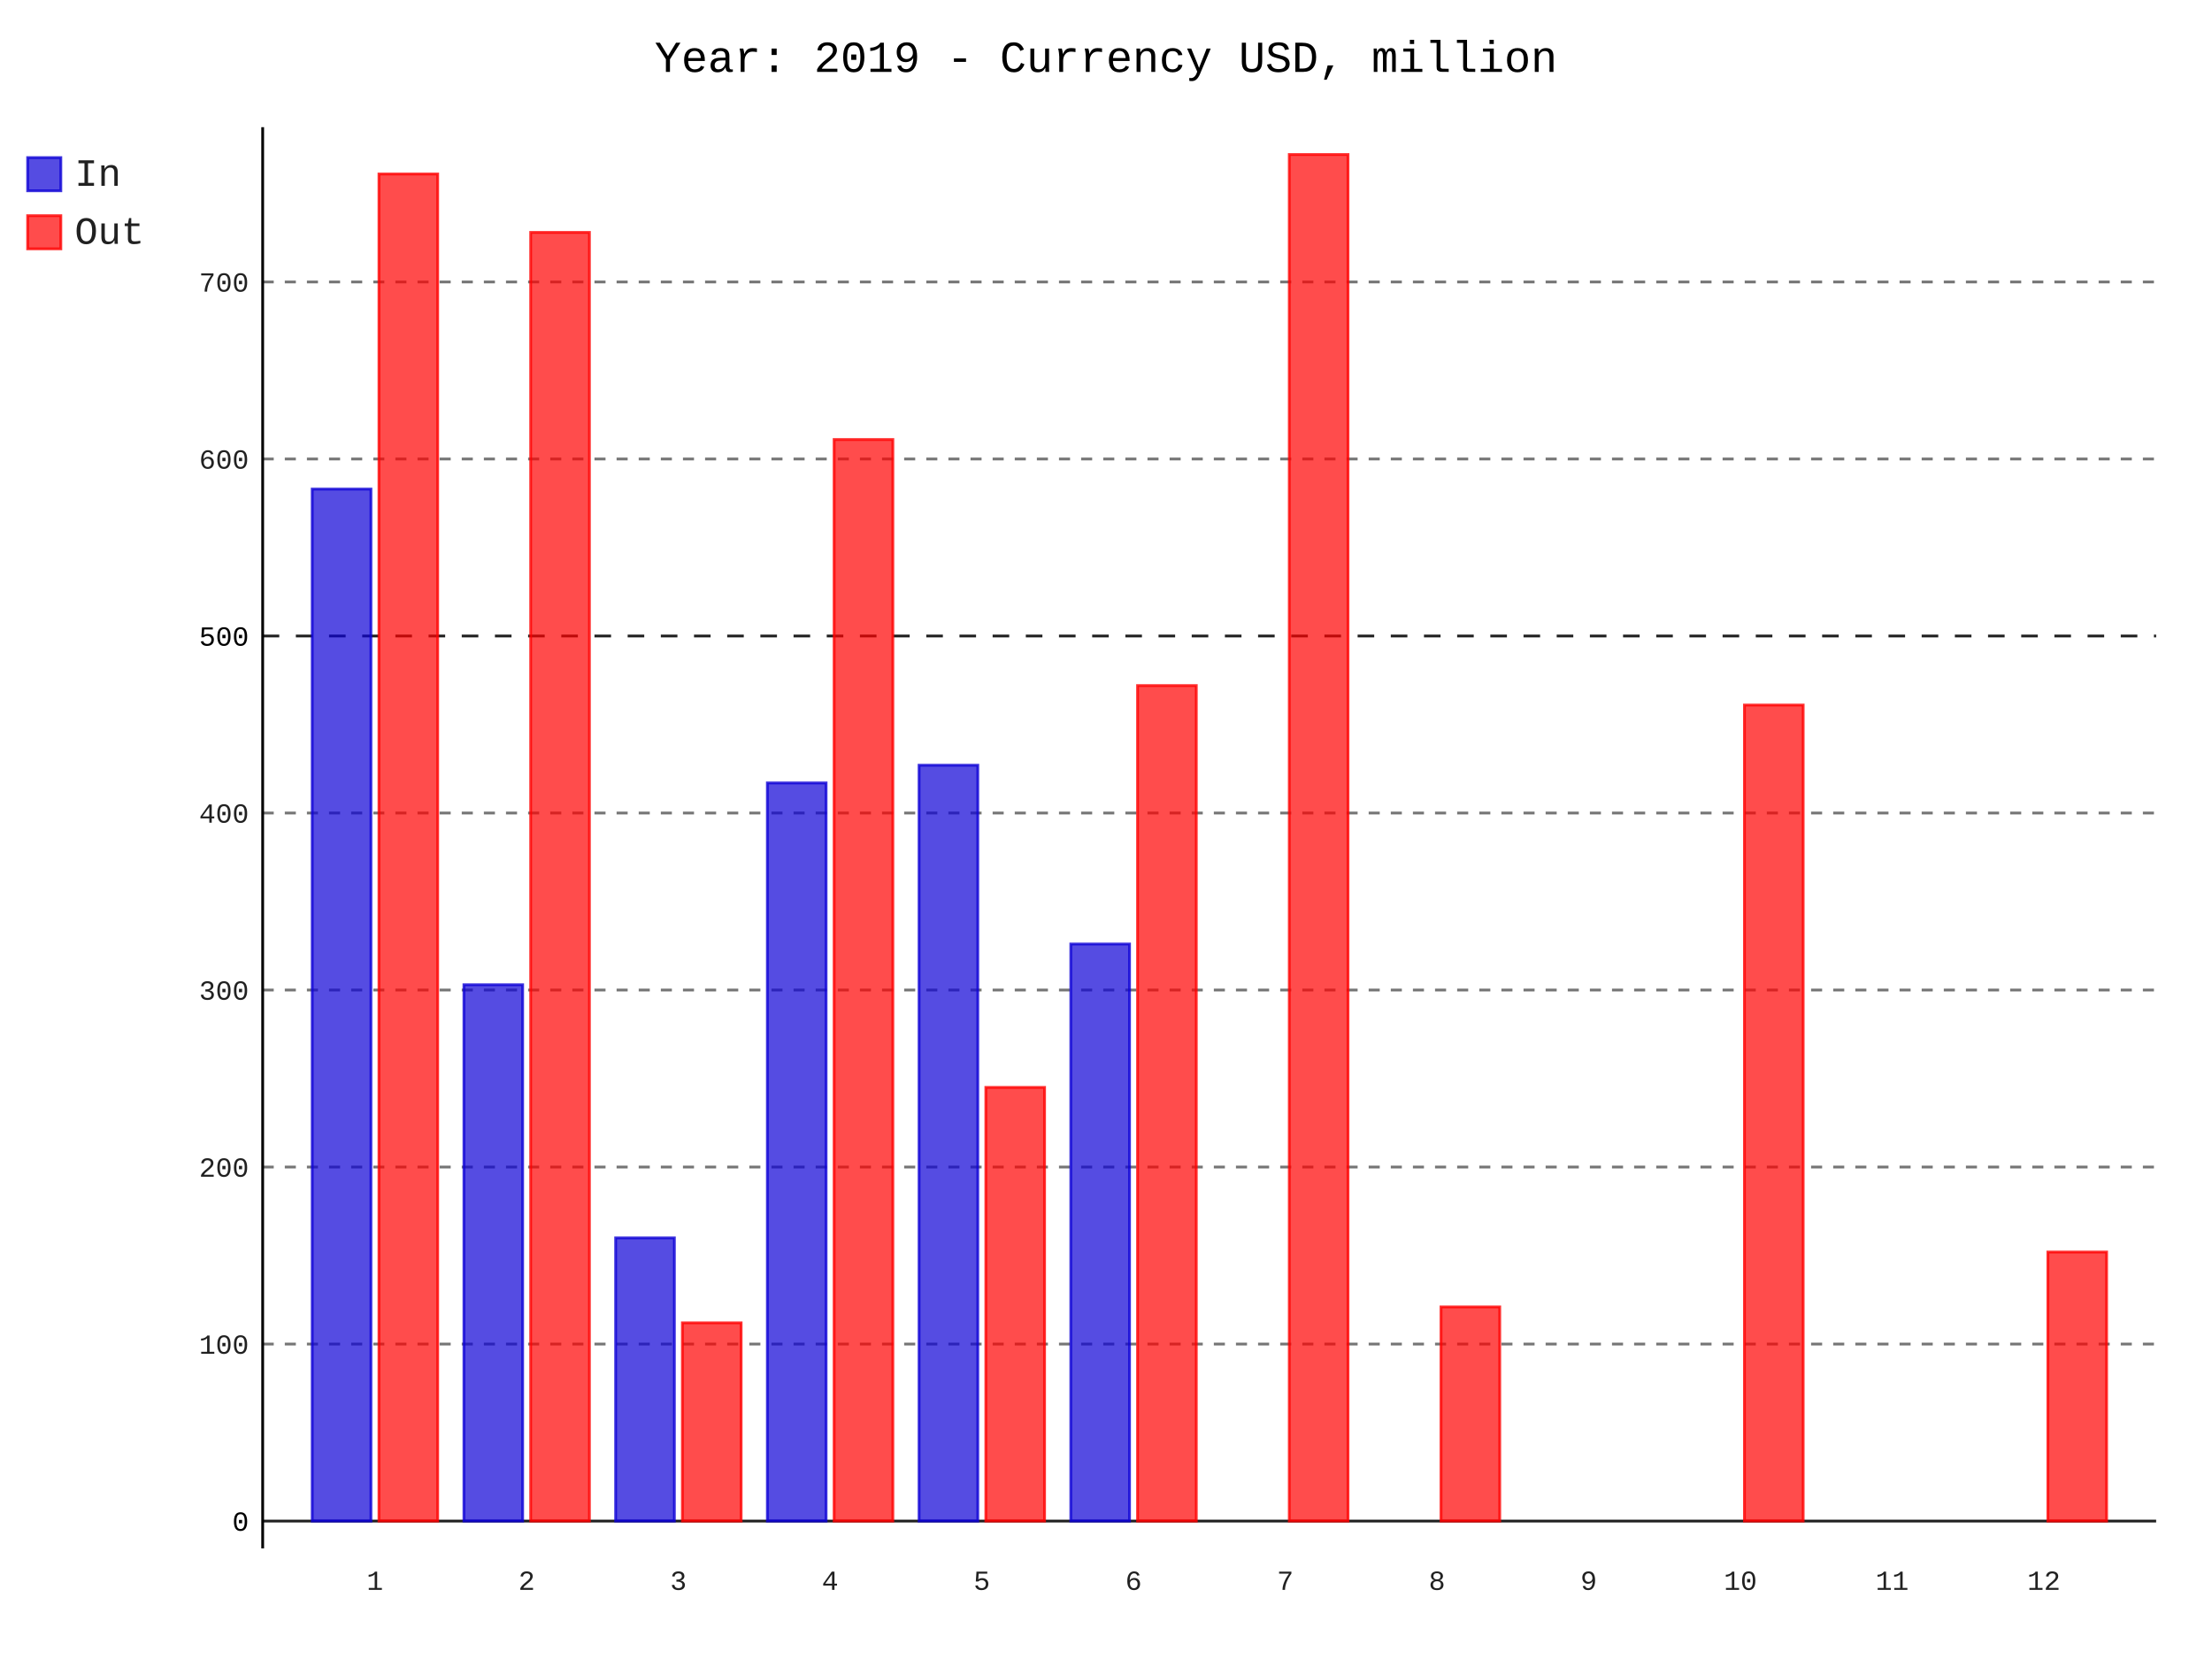
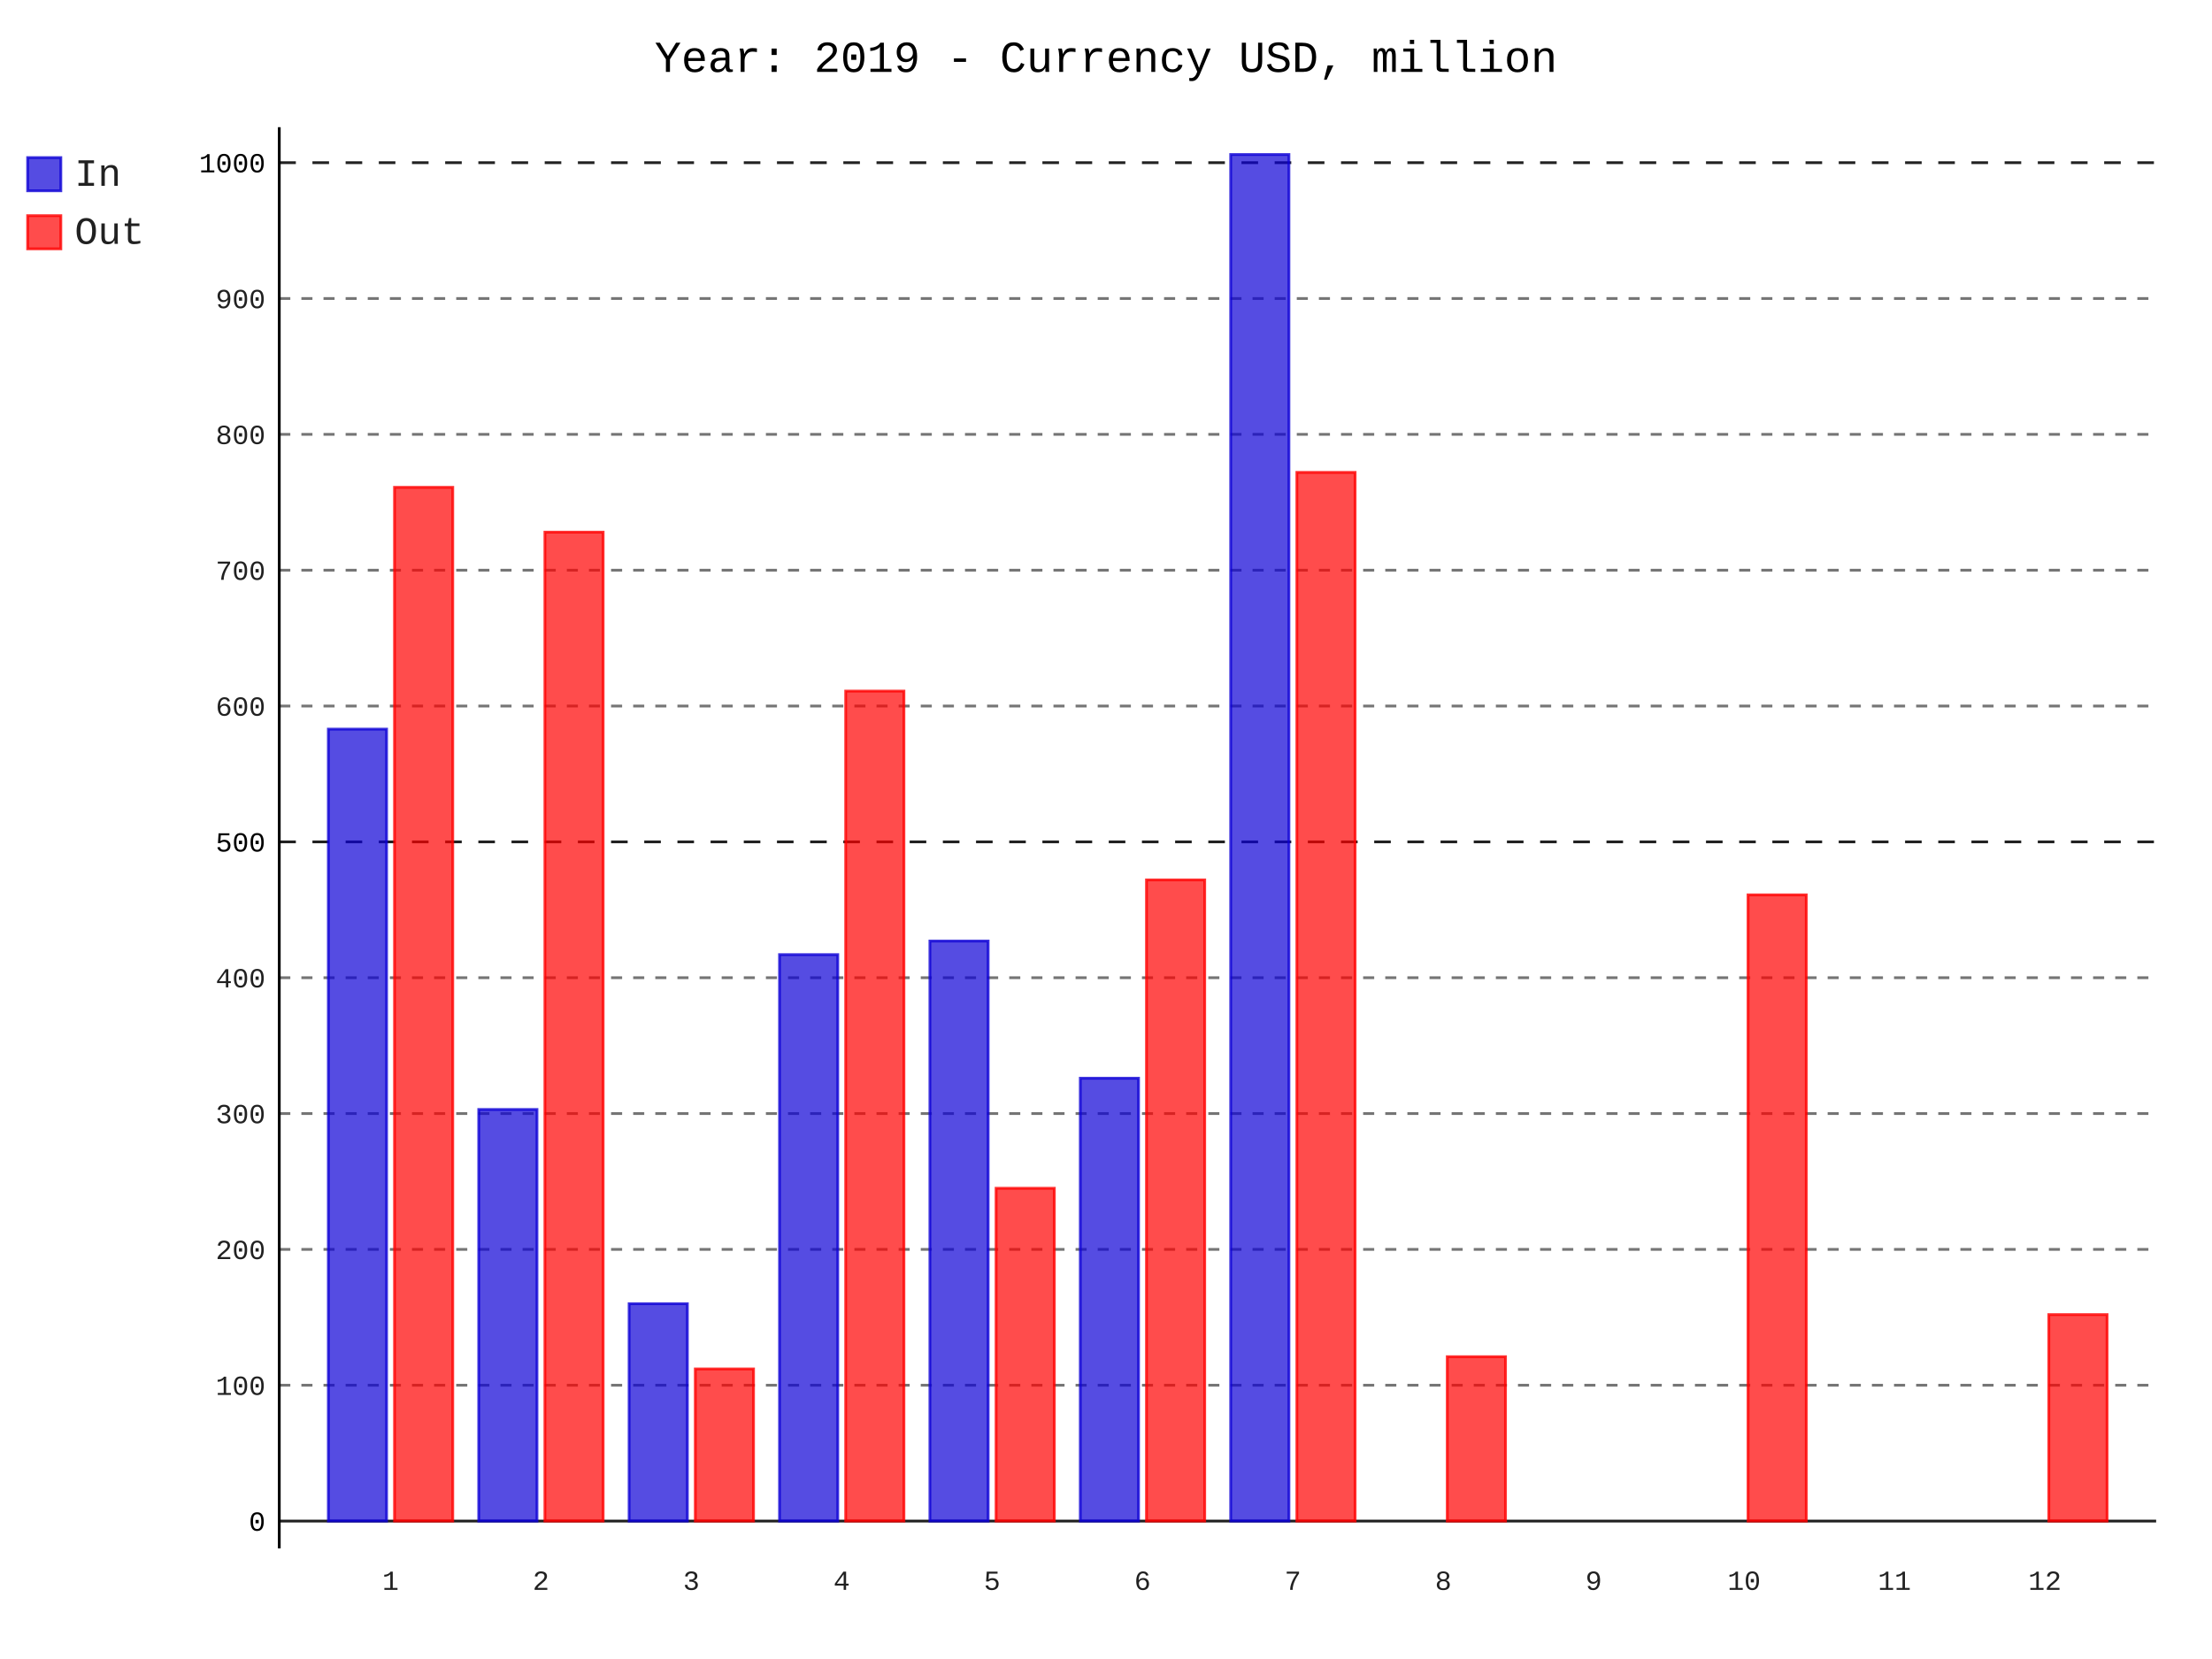
- <svg xmlns="http://www.w3.org/2000/svg" class="pygal-chart" id="chart-a4343f8a-de0d-49c3-a985-58820066149e" viewBox="0 0 800 600">
+ <svg xmlns="http://www.w3.org/2000/svg" class="pygal-chart" id="chart-cdfff862-a1b0-4e54-b974-e683a9c3b270" viewBox="0 0 800 600">
  <defs>
-     <style type="text/css">#chart-a4343f8a-de0d-49c3-a985-58820066149e{-webkit-user-select:none;-webkit-font-smoothing:antialiased;font-family:Consolas,"Liberation Mono",Menlo,Courier,monospace}#chart-a4343f8a-de0d-49c3-a985-58820066149e .title{font-family:Consolas,"Liberation Mono",Menlo,Courier,monospace;font-size:16px}#chart-a4343f8a-de0d-49c3-a985-58820066149e .legends .legend text{font-family:Consolas,"Liberation Mono",Menlo,Courier,monospace;font-size:14px}#chart-a4343f8a-de0d-49c3-a985-58820066149e .axis text{font-family:Consolas,"Liberation Mono",Menlo,Courier,monospace;font-size:10px}#chart-a4343f8a-de0d-49c3-a985-58820066149e .axis text.major{font-family:Consolas,"Liberation Mono",Menlo,Courier,monospace;font-size:10px}#chart-a4343f8a-de0d-49c3-a985-58820066149e .text-overlay text.value{font-family:Consolas,"Liberation Mono",Menlo,Courier,monospace;font-size:16px}#chart-a4343f8a-de0d-49c3-a985-58820066149e .text-overlay text.label{font-family:Consolas,"Liberation Mono",Menlo,Courier,monospace;font-size:10px}#chart-a4343f8a-de0d-49c3-a985-58820066149e .tooltip{font-family:Consolas,"Liberation Mono",Menlo,Courier,monospace;font-size:14px}#chart-a4343f8a-de0d-49c3-a985-58820066149e text.no_data{font-family:Consolas,"Liberation Mono",Menlo,Courier,monospace;font-size:64px}
- #chart-a4343f8a-de0d-49c3-a985-58820066149e{background-color:#ffffff}#chart-a4343f8a-de0d-49c3-a985-58820066149e path,#chart-a4343f8a-de0d-49c3-a985-58820066149e line,#chart-a4343f8a-de0d-49c3-a985-58820066149e rect,#chart-a4343f8a-de0d-49c3-a985-58820066149e circle{-webkit-transition:150ms;-moz-transition:150ms;transition:150ms}#chart-a4343f8a-de0d-49c3-a985-58820066149e .graph &gt; .background{fill:#ffffff}#chart-a4343f8a-de0d-49c3-a985-58820066149e .plot &gt; .background{fill:rgba(255,255,255,1)}#chart-a4343f8a-de0d-49c3-a985-58820066149e .graph{fill:rgba(0,0,0,.87)}#chart-a4343f8a-de0d-49c3-a985-58820066149e text.no_data{fill:rgba(0,0,0,1)}#chart-a4343f8a-de0d-49c3-a985-58820066149e .title{fill:rgba(0,0,0,1)}#chart-a4343f8a-de0d-49c3-a985-58820066149e .legends .legend text{fill:rgba(0,0,0,.87)}#chart-a4343f8a-de0d-49c3-a985-58820066149e .legends .legend:hover text{fill:rgba(0,0,0,1)}#chart-a4343f8a-de0d-49c3-a985-58820066149e .axis .line{stroke:rgba(0,0,0,1)}#chart-a4343f8a-de0d-49c3-a985-58820066149e .axis .guide.line{stroke:rgba(0,0,0,.54)}#chart-a4343f8a-de0d-49c3-a985-58820066149e .axis .major.line{stroke:rgba(0,0,0,.87)}#chart-a4343f8a-de0d-49c3-a985-58820066149e .axis text.major{fill:rgba(0,0,0,1)}#chart-a4343f8a-de0d-49c3-a985-58820066149e .axis.y .guides:hover .guide.line,#chart-a4343f8a-de0d-49c3-a985-58820066149e .line-graph .axis.x .guides:hover .guide.line,#chart-a4343f8a-de0d-49c3-a985-58820066149e .stackedline-graph .axis.x .guides:hover .guide.line,#chart-a4343f8a-de0d-49c3-a985-58820066149e .xy-graph .axis.x .guides:hover .guide.line{stroke:rgba(0,0,0,1)}#chart-a4343f8a-de0d-49c3-a985-58820066149e .axis .guides:hover text{fill:rgba(0,0,0,1)}#chart-a4343f8a-de0d-49c3-a985-58820066149e .reactive{fill-opacity:.7;stroke-opacity:.8}#chart-a4343f8a-de0d-49c3-a985-58820066149e .ci{stroke:rgba(0,0,0,.87)}#chart-a4343f8a-de0d-49c3-a985-58820066149e .reactive.active,#chart-a4343f8a-de0d-49c3-a985-58820066149e .active .reactive{fill-opacity:.8;stroke-opacity:.9;stroke-width:4}#chart-a4343f8a-de0d-49c3-a985-58820066149e .ci .reactive.active{stroke-width:1.5}#chart-a4343f8a-de0d-49c3-a985-58820066149e .series text{fill:rgba(0,0,0,1)}#chart-a4343f8a-de0d-49c3-a985-58820066149e .tooltip rect{fill:rgba(255,255,255,1);stroke:rgba(0,0,0,1);-webkit-transition:opacity 150ms;-moz-transition:opacity 150ms;transition:opacity 150ms}#chart-a4343f8a-de0d-49c3-a985-58820066149e .tooltip .label{fill:rgba(0,0,0,.87)}#chart-a4343f8a-de0d-49c3-a985-58820066149e .tooltip .label{fill:rgba(0,0,0,.87)}#chart-a4343f8a-de0d-49c3-a985-58820066149e .tooltip .legend{font-size:.8em;fill:rgba(0,0,0,.54)}#chart-a4343f8a-de0d-49c3-a985-58820066149e .tooltip .x_label{font-size:.6em;fill:rgba(0,0,0,1)}#chart-a4343f8a-de0d-49c3-a985-58820066149e .tooltip .xlink{font-size:.5em;text-decoration:underline}#chart-a4343f8a-de0d-49c3-a985-58820066149e .tooltip .value{font-size:1.5em}#chart-a4343f8a-de0d-49c3-a985-58820066149e .bound{font-size:.5em}#chart-a4343f8a-de0d-49c3-a985-58820066149e .max-value{font-size:.75em;fill:rgba(0,0,0,.54)}#chart-a4343f8a-de0d-49c3-a985-58820066149e .map-element{fill:rgba(255,255,255,1);stroke:rgba(0,0,0,.54) !important}#chart-a4343f8a-de0d-49c3-a985-58820066149e .map-element .reactive{fill-opacity:inherit;stroke-opacity:inherit}#chart-a4343f8a-de0d-49c3-a985-58820066149e .color-0,#chart-a4343f8a-de0d-49c3-a985-58820066149e .color-0 a:visited{stroke:#0d00d6;fill:#0d00d6}#chart-a4343f8a-de0d-49c3-a985-58820066149e .color-1,#chart-a4343f8a-de0d-49c3-a985-58820066149e .color-1 a:visited{stroke:#ff0000;fill:#ff0000}#chart-a4343f8a-de0d-49c3-a985-58820066149e .text-overlay .color-0 text{fill:black}#chart-a4343f8a-de0d-49c3-a985-58820066149e .text-overlay .color-1 text{fill:black}
- #chart-a4343f8a-de0d-49c3-a985-58820066149e text.no_data{text-anchor:middle}#chart-a4343f8a-de0d-49c3-a985-58820066149e .guide.line{fill:none}#chart-a4343f8a-de0d-49c3-a985-58820066149e .centered{text-anchor:middle}#chart-a4343f8a-de0d-49c3-a985-58820066149e .title{text-anchor:middle}#chart-a4343f8a-de0d-49c3-a985-58820066149e .legends .legend text{fill-opacity:1}#chart-a4343f8a-de0d-49c3-a985-58820066149e .axis.x text{text-anchor:middle}#chart-a4343f8a-de0d-49c3-a985-58820066149e .axis.x:not(.web) text[transform]{text-anchor:start}#chart-a4343f8a-de0d-49c3-a985-58820066149e .axis.x:not(.web) text[transform].backwards{text-anchor:end}#chart-a4343f8a-de0d-49c3-a985-58820066149e .axis.y text{text-anchor:end}#chart-a4343f8a-de0d-49c3-a985-58820066149e .axis.y text[transform].backwards{text-anchor:start}#chart-a4343f8a-de0d-49c3-a985-58820066149e .axis.y2 text{text-anchor:start}#chart-a4343f8a-de0d-49c3-a985-58820066149e .axis.y2 text[transform].backwards{text-anchor:end}#chart-a4343f8a-de0d-49c3-a985-58820066149e .axis .guide.line{stroke-dasharray:4,4}#chart-a4343f8a-de0d-49c3-a985-58820066149e .axis .major.guide.line{stroke-dasharray:6,6}#chart-a4343f8a-de0d-49c3-a985-58820066149e .horizontal .axis.y .guide.line,#chart-a4343f8a-de0d-49c3-a985-58820066149e .horizontal .axis.y2 .guide.line,#chart-a4343f8a-de0d-49c3-a985-58820066149e .vertical .axis.x .guide.line{opacity:0}#chart-a4343f8a-de0d-49c3-a985-58820066149e .horizontal .axis.always_show .guide.line,#chart-a4343f8a-de0d-49c3-a985-58820066149e .vertical .axis.always_show .guide.line{opacity:1 !important}#chart-a4343f8a-de0d-49c3-a985-58820066149e .axis.y .guides:hover .guide.line,#chart-a4343f8a-de0d-49c3-a985-58820066149e .axis.y2 .guides:hover .guide.line,#chart-a4343f8a-de0d-49c3-a985-58820066149e .axis.x .guides:hover .guide.line{opacity:1}#chart-a4343f8a-de0d-49c3-a985-58820066149e .axis .guides:hover text{opacity:1}#chart-a4343f8a-de0d-49c3-a985-58820066149e .nofill{fill:none}#chart-a4343f8a-de0d-49c3-a985-58820066149e .subtle-fill{fill-opacity:.2}#chart-a4343f8a-de0d-49c3-a985-58820066149e .dot{stroke-width:1px;fill-opacity:1}#chart-a4343f8a-de0d-49c3-a985-58820066149e .dot.active{stroke-width:5px}#chart-a4343f8a-de0d-49c3-a985-58820066149e .dot.negative{fill:transparent}#chart-a4343f8a-de0d-49c3-a985-58820066149e text,#chart-a4343f8a-de0d-49c3-a985-58820066149e tspan{stroke:none !important}#chart-a4343f8a-de0d-49c3-a985-58820066149e .series text.active{opacity:1}#chart-a4343f8a-de0d-49c3-a985-58820066149e .tooltip rect{fill-opacity:.95;stroke-width:.5}#chart-a4343f8a-de0d-49c3-a985-58820066149e .tooltip text{fill-opacity:1}#chart-a4343f8a-de0d-49c3-a985-58820066149e .showable{visibility:hidden}#chart-a4343f8a-de0d-49c3-a985-58820066149e .showable.shown{visibility:visible}#chart-a4343f8a-de0d-49c3-a985-58820066149e .gauge-background{fill:rgba(229,229,229,1);stroke:none}#chart-a4343f8a-de0d-49c3-a985-58820066149e .bg-lines{stroke:#ffffff;stroke-width:2px}</style>
+     <style type="text/css">#chart-cdfff862-a1b0-4e54-b974-e683a9c3b270{-webkit-user-select:none;-webkit-font-smoothing:antialiased;font-family:Consolas,"Liberation Mono",Menlo,Courier,monospace}#chart-cdfff862-a1b0-4e54-b974-e683a9c3b270 .title{font-family:Consolas,"Liberation Mono",Menlo,Courier,monospace;font-size:16px}#chart-cdfff862-a1b0-4e54-b974-e683a9c3b270 .legends .legend text{font-family:Consolas,"Liberation Mono",Menlo,Courier,monospace;font-size:14px}#chart-cdfff862-a1b0-4e54-b974-e683a9c3b270 .axis text{font-family:Consolas,"Liberation Mono",Menlo,Courier,monospace;font-size:10px}#chart-cdfff862-a1b0-4e54-b974-e683a9c3b270 .axis text.major{font-family:Consolas,"Liberation Mono",Menlo,Courier,monospace;font-size:10px}#chart-cdfff862-a1b0-4e54-b974-e683a9c3b270 .text-overlay text.value{font-family:Consolas,"Liberation Mono",Menlo,Courier,monospace;font-size:16px}#chart-cdfff862-a1b0-4e54-b974-e683a9c3b270 .text-overlay text.label{font-family:Consolas,"Liberation Mono",Menlo,Courier,monospace;font-size:10px}#chart-cdfff862-a1b0-4e54-b974-e683a9c3b270 .tooltip{font-family:Consolas,"Liberation Mono",Menlo,Courier,monospace;font-size:14px}#chart-cdfff862-a1b0-4e54-b974-e683a9c3b270 text.no_data{font-family:Consolas,"Liberation Mono",Menlo,Courier,monospace;font-size:64px}
+ #chart-cdfff862-a1b0-4e54-b974-e683a9c3b270{background-color:#ffffff}#chart-cdfff862-a1b0-4e54-b974-e683a9c3b270 path,#chart-cdfff862-a1b0-4e54-b974-e683a9c3b270 line,#chart-cdfff862-a1b0-4e54-b974-e683a9c3b270 rect,#chart-cdfff862-a1b0-4e54-b974-e683a9c3b270 circle{-webkit-transition:150ms;-moz-transition:150ms;transition:150ms}#chart-cdfff862-a1b0-4e54-b974-e683a9c3b270 .graph &gt; .background{fill:#ffffff}#chart-cdfff862-a1b0-4e54-b974-e683a9c3b270 .plot &gt; .background{fill:rgba(255,255,255,1)}#chart-cdfff862-a1b0-4e54-b974-e683a9c3b270 .graph{fill:rgba(0,0,0,.87)}#chart-cdfff862-a1b0-4e54-b974-e683a9c3b270 text.no_data{fill:rgba(0,0,0,1)}#chart-cdfff862-a1b0-4e54-b974-e683a9c3b270 .title{fill:rgba(0,0,0,1)}#chart-cdfff862-a1b0-4e54-b974-e683a9c3b270 .legends .legend text{fill:rgba(0,0,0,.87)}#chart-cdfff862-a1b0-4e54-b974-e683a9c3b270 .legends .legend:hover text{fill:rgba(0,0,0,1)}#chart-cdfff862-a1b0-4e54-b974-e683a9c3b270 .axis .line{stroke:rgba(0,0,0,1)}#chart-cdfff862-a1b0-4e54-b974-e683a9c3b270 .axis .guide.line{stroke:rgba(0,0,0,.54)}#chart-cdfff862-a1b0-4e54-b974-e683a9c3b270 .axis .major.line{stroke:rgba(0,0,0,.87)}#chart-cdfff862-a1b0-4e54-b974-e683a9c3b270 .axis text.major{fill:rgba(0,0,0,1)}#chart-cdfff862-a1b0-4e54-b974-e683a9c3b270 .axis.y .guides:hover .guide.line,#chart-cdfff862-a1b0-4e54-b974-e683a9c3b270 .line-graph .axis.x .guides:hover .guide.line,#chart-cdfff862-a1b0-4e54-b974-e683a9c3b270 .stackedline-graph .axis.x .guides:hover .guide.line,#chart-cdfff862-a1b0-4e54-b974-e683a9c3b270 .xy-graph .axis.x .guides:hover .guide.line{stroke:rgba(0,0,0,1)}#chart-cdfff862-a1b0-4e54-b974-e683a9c3b270 .axis .guides:hover text{fill:rgba(0,0,0,1)}#chart-cdfff862-a1b0-4e54-b974-e683a9c3b270 .reactive{fill-opacity:.7;stroke-opacity:.8}#chart-cdfff862-a1b0-4e54-b974-e683a9c3b270 .ci{stroke:rgba(0,0,0,.87)}#chart-cdfff862-a1b0-4e54-b974-e683a9c3b270 .reactive.active,#chart-cdfff862-a1b0-4e54-b974-e683a9c3b270 .active .reactive{fill-opacity:.8;stroke-opacity:.9;stroke-width:4}#chart-cdfff862-a1b0-4e54-b974-e683a9c3b270 .ci .reactive.active{stroke-width:1.5}#chart-cdfff862-a1b0-4e54-b974-e683a9c3b270 .series text{fill:rgba(0,0,0,1)}#chart-cdfff862-a1b0-4e54-b974-e683a9c3b270 .tooltip rect{fill:rgba(255,255,255,1);stroke:rgba(0,0,0,1);-webkit-transition:opacity 150ms;-moz-transition:opacity 150ms;transition:opacity 150ms}#chart-cdfff862-a1b0-4e54-b974-e683a9c3b270 .tooltip .label{fill:rgba(0,0,0,.87)}#chart-cdfff862-a1b0-4e54-b974-e683a9c3b270 .tooltip .label{fill:rgba(0,0,0,.87)}#chart-cdfff862-a1b0-4e54-b974-e683a9c3b270 .tooltip .legend{font-size:.8em;fill:rgba(0,0,0,.54)}#chart-cdfff862-a1b0-4e54-b974-e683a9c3b270 .tooltip .x_label{font-size:.6em;fill:rgba(0,0,0,1)}#chart-cdfff862-a1b0-4e54-b974-e683a9c3b270 .tooltip .xlink{font-size:.5em;text-decoration:underline}#chart-cdfff862-a1b0-4e54-b974-e683a9c3b270 .tooltip .value{font-size:1.5em}#chart-cdfff862-a1b0-4e54-b974-e683a9c3b270 .bound{font-size:.5em}#chart-cdfff862-a1b0-4e54-b974-e683a9c3b270 .max-value{font-size:.75em;fill:rgba(0,0,0,.54)}#chart-cdfff862-a1b0-4e54-b974-e683a9c3b270 .map-element{fill:rgba(255,255,255,1);stroke:rgba(0,0,0,.54) !important}#chart-cdfff862-a1b0-4e54-b974-e683a9c3b270 .map-element .reactive{fill-opacity:inherit;stroke-opacity:inherit}#chart-cdfff862-a1b0-4e54-b974-e683a9c3b270 .color-0,#chart-cdfff862-a1b0-4e54-b974-e683a9c3b270 .color-0 a:visited{stroke:#0d00d6;fill:#0d00d6}#chart-cdfff862-a1b0-4e54-b974-e683a9c3b270 .color-1,#chart-cdfff862-a1b0-4e54-b974-e683a9c3b270 .color-1 a:visited{stroke:#ff0000;fill:#ff0000}#chart-cdfff862-a1b0-4e54-b974-e683a9c3b270 .text-overlay .color-0 text{fill:black}#chart-cdfff862-a1b0-4e54-b974-e683a9c3b270 .text-overlay .color-1 text{fill:black}
+ #chart-cdfff862-a1b0-4e54-b974-e683a9c3b270 text.no_data{text-anchor:middle}#chart-cdfff862-a1b0-4e54-b974-e683a9c3b270 .guide.line{fill:none}#chart-cdfff862-a1b0-4e54-b974-e683a9c3b270 .centered{text-anchor:middle}#chart-cdfff862-a1b0-4e54-b974-e683a9c3b270 .title{text-anchor:middle}#chart-cdfff862-a1b0-4e54-b974-e683a9c3b270 .legends .legend text{fill-opacity:1}#chart-cdfff862-a1b0-4e54-b974-e683a9c3b270 .axis.x text{text-anchor:middle}#chart-cdfff862-a1b0-4e54-b974-e683a9c3b270 .axis.x:not(.web) text[transform]{text-anchor:start}#chart-cdfff862-a1b0-4e54-b974-e683a9c3b270 .axis.x:not(.web) text[transform].backwards{text-anchor:end}#chart-cdfff862-a1b0-4e54-b974-e683a9c3b270 .axis.y text{text-anchor:end}#chart-cdfff862-a1b0-4e54-b974-e683a9c3b270 .axis.y text[transform].backwards{text-anchor:start}#chart-cdfff862-a1b0-4e54-b974-e683a9c3b270 .axis.y2 text{text-anchor:start}#chart-cdfff862-a1b0-4e54-b974-e683a9c3b270 .axis.y2 text[transform].backwards{text-anchor:end}#chart-cdfff862-a1b0-4e54-b974-e683a9c3b270 .axis .guide.line{stroke-dasharray:4,4}#chart-cdfff862-a1b0-4e54-b974-e683a9c3b270 .axis .major.guide.line{stroke-dasharray:6,6}#chart-cdfff862-a1b0-4e54-b974-e683a9c3b270 .horizontal .axis.y .guide.line,#chart-cdfff862-a1b0-4e54-b974-e683a9c3b270 .horizontal .axis.y2 .guide.line,#chart-cdfff862-a1b0-4e54-b974-e683a9c3b270 .vertical .axis.x .guide.line{opacity:0}#chart-cdfff862-a1b0-4e54-b974-e683a9c3b270 .horizontal .axis.always_show .guide.line,#chart-cdfff862-a1b0-4e54-b974-e683a9c3b270 .vertical .axis.always_show .guide.line{opacity:1 !important}#chart-cdfff862-a1b0-4e54-b974-e683a9c3b270 .axis.y .guides:hover .guide.line,#chart-cdfff862-a1b0-4e54-b974-e683a9c3b270 .axis.y2 .guides:hover .guide.line,#chart-cdfff862-a1b0-4e54-b974-e683a9c3b270 .axis.x .guides:hover .guide.line{opacity:1}#chart-cdfff862-a1b0-4e54-b974-e683a9c3b270 .axis .guides:hover text{opacity:1}#chart-cdfff862-a1b0-4e54-b974-e683a9c3b270 .nofill{fill:none}#chart-cdfff862-a1b0-4e54-b974-e683a9c3b270 .subtle-fill{fill-opacity:.2}#chart-cdfff862-a1b0-4e54-b974-e683a9c3b270 .dot{stroke-width:1px;fill-opacity:1}#chart-cdfff862-a1b0-4e54-b974-e683a9c3b270 .dot.active{stroke-width:5px}#chart-cdfff862-a1b0-4e54-b974-e683a9c3b270 .dot.negative{fill:transparent}#chart-cdfff862-a1b0-4e54-b974-e683a9c3b270 text,#chart-cdfff862-a1b0-4e54-b974-e683a9c3b270 tspan{stroke:none !important}#chart-cdfff862-a1b0-4e54-b974-e683a9c3b270 .series text.active{opacity:1}#chart-cdfff862-a1b0-4e54-b974-e683a9c3b270 .tooltip rect{fill-opacity:.95;stroke-width:.5}#chart-cdfff862-a1b0-4e54-b974-e683a9c3b270 .tooltip text{fill-opacity:1}#chart-cdfff862-a1b0-4e54-b974-e683a9c3b270 .showable{visibility:hidden}#chart-cdfff862-a1b0-4e54-b974-e683a9c3b270 .showable.shown{visibility:visible}#chart-cdfff862-a1b0-4e54-b974-e683a9c3b270 .gauge-background{fill:rgba(229,229,229,1);stroke:none}#chart-cdfff862-a1b0-4e54-b974-e683a9c3b270 .bg-lines{stroke:#ffffff;stroke-width:2px}</style>
  </defs>
  <g class="graph bar-graph vertical">
    <rect class="background" height="600" width="800" x="0" y="0" />
-     <g class="plot" transform="translate(95, 46)">
-       <rect class="background" height="514" width="684.8" x="0" y="0" />
+     <g class="plot" transform="translate(101, 46)">
+       <rect class="background" height="514" width="678.8" x="0" y="0" />
      <g class="axis y always_show">
        <g class="guides">
-           <path class="axis major line" d="M0 504.115 h684.8" />
+           <path class="axis major line" d="M0 504.115 h678.8" />
          <text class="major" x="-5" y="507.615">0</text>
        </g>
        <g class="guides">
-           <path class="guide line" d="M0 440.096 h684.8" />
-           <text class="" x="-5" y="443.596">100</text>
-         </g>
-         <g class="guides">
-           <path class="guide line" d="M0 376.076 h684.8" />
-           <text class="" x="-5" y="379.576">200</text>
-         </g>
-         <g class="guides">
-           <path class="guide line" d="M0 312.057 h684.8" />
-           <text class="" x="-5" y="315.557">300</text>
-         </g>
-         <g class="guides">
-           <path class="guide line" d="M0 248.037 h684.8" />
-           <text class="" x="-5" y="251.537">400</text>
-         </g>
-         <g class="guides">
-           <path class="major guide line" d="M0 184.018 h684.8" />
-           <text class="major" x="-5" y="187.518">500</text>
-         </g>
-         <g class="guides">
-           <path class="guide line" d="M0 119.998 h684.8" />
-           <text class="" x="-5" y="123.498">600</text>
-         </g>
-         <g class="guides">
-           <path class="guide line" d="M0 55.979 h684.8" />
-           <text class="" x="-5" y="59.479">700</text>
+           <path class="guide line" d="M0 454.987 h678.8" />
+           <text class="" x="-5" y="458.487">100</text>
+         </g>
+         <g class="guides">
+           <path class="guide line" d="M0 405.859 h678.8" />
+           <text class="" x="-5" y="409.359">200</text>
+         </g>
+         <g class="guides">
+           <path class="guide line" d="M0 356.73 h678.8" />
+           <text class="" x="-5" y="360.23">300</text>
+         </g>
+         <g class="guides">
+           <path class="guide line" d="M0 307.602 h678.8" />
+           <text class="" x="-5" y="311.102">400</text>
+         </g>
+         <g class="guides">
+           <path class="major guide line" d="M0 258.474 h678.8" />
+           <text class="major" x="-5" y="261.974">500</text>
+         </g>
+         <g class="guides">
+           <path class="guide line" d="M0 209.346 h678.8" />
+           <text class="" x="-5" y="212.846">600</text>
+         </g>
+         <g class="guides">
+           <path class="guide line" d="M0 160.217 h678.8" />
+           <text class="" x="-5" y="163.717">700</text>
+         </g>
+         <g class="guides">
+           <path class="guide line" d="M0 111.089 h678.8" />
+           <text class="" x="-5" y="114.589">800</text>
+         </g>
+         <g class="guides">
+           <path class="guide line" d="M0 61.961 h678.8" />
+           <text class="" x="-5" y="65.461">900</text>
+         </g>
+         <g class="guides">
+           <path class="major guide line" d="M0 12.832 h678.8" />
+           <text class="major" x="-5" y="16.332">1000</text>
        </g>
      </g>
      <g class="axis x">
        <path class="line" d="M0 0 v514" />
        <g class="guides">
-           <path class="guide line" d="M40.605 0 v514" />
-           <text class="" x="40.605" y="529.0">1</text>
-         </g>
-         <g class="guides">
-           <path class="guide line" d="M95.477 0 v514" />
-           <text class="" x="95.477" y="529.0">2</text>
-         </g>
-         <g class="guides">
-           <path class="guide line" d="M150.349 0 v514" />
-           <text class="" x="150.349" y="529.0">3</text>
-         </g>
-         <g class="guides">
-           <path class="guide line" d="M205.221 0 v514" />
-           <text class="" x="205.221" y="529.0">4</text>
-         </g>
-         <g class="guides">
-           <path class="guide line" d="M260.092 0 v514" />
-           <text class="" x="260.092" y="529.0">5</text>
-         </g>
-         <g class="guides">
-           <path class="guide line" d="M314.964 0 v514" />
-           <text class="" x="314.964" y="529.0">6</text>
-         </g>
-         <g class="guides">
-           <path class="guide line" d="M369.836 0 v514" />
-           <text class="" x="369.836" y="529.0">7</text>
-         </g>
-         <g class="guides">
-           <path class="guide line" d="M424.708 0 v514" />
-           <text class="" x="424.708" y="529.0">8</text>
-         </g>
-         <g class="guides">
-           <path class="guide line" d="M479.579 0 v514" />
-           <text class="" x="479.579" y="529.0">9</text>
-         </g>
-         <g class="guides">
-           <path class="guide line" d="M534.451 0 v514" />
-           <text class="" x="534.451" y="529.0">10</text>
-         </g>
-         <g class="guides">
-           <path class="guide line" d="M589.323 0 v514" />
-           <text class="" x="589.323" y="529.0">11</text>
-         </g>
-         <g class="guides">
-           <path class="guide line" d="M644.195 0 v514" />
-           <text class="" x="644.195" y="529.0">12</text>
+           <path class="guide line" d="M40.249 0 v514" />
+           <text class="" x="40.249" y="529.0">1</text>
+         </g>
+         <g class="guides">
+           <path class="guide line" d="M94.64 0 v514" />
+           <text class="" x="94.64" y="529.0">2</text>
+         </g>
+         <g class="guides">
+           <path class="guide line" d="M149.031 0 v514" />
+           <text class="" x="149.031" y="529.0">3</text>
+         </g>
+         <g class="guides">
+           <path class="guide line" d="M203.422 0 v514" />
+           <text class="" x="203.422" y="529.0">4</text>
+         </g>
+         <g class="guides">
+           <path class="guide line" d="M257.813 0 v514" />
+           <text class="" x="257.813" y="529.0">5</text>
+         </g>
+         <g class="guides">
+           <path class="guide line" d="M312.204 0 v514" />
+           <text class="" x="312.204" y="529.0">6</text>
+         </g>
+         <g class="guides">
+           <path class="guide line" d="M366.596 0 v514" />
+           <text class="" x="366.596" y="529.0">7</text>
+         </g>
+         <g class="guides">
+           <path class="guide line" d="M420.987 0 v514" />
+           <text class="" x="420.987" y="529.0">8</text>
+         </g>
+         <g class="guides">
+           <path class="guide line" d="M475.378 0 v514" />
+           <text class="" x="475.378" y="529.0">9</text>
+         </g>
+         <g class="guides">
+           <path class="guide line" d="M529.769 0 v514" />
+           <text class="" x="529.769" y="529.0">10</text>
+         </g>
+         <g class="guides">
+           <path class="guide line" d="M584.16 0 v514" />
+           <text class="" x="584.16" y="529.0">11</text>
+         </g>
+         <g class="guides">
+           <path class="guide line" d="M638.551 0 v514" />
+           <text class="" x="638.551" y="529.0">12</text>
        </g>
      </g>
      <g class="series serie-0 color-0">
        <g class="bars">
          <g class="bar">
-             <rect class="rect reactive tooltip-trigger" height="373.234" rx="0" ry="0" width="21.246" x="17.91" y="130.882" />
-           </g>
-           <g class="bar">
-             <rect class="rect reactive tooltip-trigger" height="193.979" rx="0" ry="0" width="21.246" x="72.782" y="310.136" />
-           </g>
-           <g class="bar">
-             <rect class="rect reactive tooltip-trigger" height="102.431" rx="0" ry="0" width="21.246" x="127.654" y="401.684" />
-           </g>
-           <g class="bar">
-             <rect class="rect reactive tooltip-trigger" height="266.961" rx="0" ry="0" width="21.246" x="182.526" y="237.154" />
-           </g>
-           <g class="bar">
-             <rect class="rect reactive tooltip-trigger" height="273.363" rx="0" ry="0" width="21.246" x="237.397" y="230.752" />
-           </g>
-           <g class="bar">
-             <rect class="rect reactive tooltip-trigger" height="208.704" rx="0" ry="0" width="21.246" x="292.269" y="295.412" />
-           </g>
-           <g class="bar">
-             <rect class="rect reactive tooltip-trigger" height="0.0" rx="0" ry="0" width="21.246" x="347.141" y="504.115" />
-           </g>
-           <g class="bar">
-             <rect class="rect reactive tooltip-trigger" height="0.0" rx="0" ry="0" width="21.246" x="402.013" y="504.115" />
-           </g>
-           <g class="bar">
-             <rect class="rect reactive tooltip-trigger" height="0.0" rx="0" ry="0" width="21.246" x="456.885" y="504.115" />
-           </g>
-           <g class="bar">
-             <rect class="rect reactive tooltip-trigger" height="0.0" rx="0" ry="0" width="21.246" x="511.756" y="504.115" />
-           </g>
-           <g class="bar">
-             <rect class="rect reactive tooltip-trigger" height="0.0" rx="0" ry="0" width="21.246" x="566.628" y="504.115" />
-           </g>
-           <g class="bar">
-             <rect class="rect reactive tooltip-trigger" height="0.0" rx="0" ry="0" width="21.246" x="621.5" y="504.115" />
+             <rect class="rect reactive tooltip-trigger" height="286.418" rx="0" ry="0" width="21.06" x="17.753" y="217.697" />
+           </g>
+           <g class="bar">
+             <rect class="rect reactive tooltip-trigger" height="148.859" rx="0" ry="0" width="21.06" x="72.144" y="355.257" />
+           </g>
+           <g class="bar">
+             <rect class="rect reactive tooltip-trigger" height="78.605" rx="0" ry="0" width="21.06" x="126.535" y="425.51" />
+           </g>
+           <g class="bar">
+             <rect class="rect reactive tooltip-trigger" height="204.865" rx="0" ry="0" width="21.06" x="180.926" y="299.25" />
+           </g>
+           <g class="bar">
+             <rect class="rect reactive tooltip-trigger" height="209.778" rx="0" ry="0" width="21.06" x="235.317" y="294.338" />
+           </g>
+           <g class="bar">
+             <rect class="rect reactive tooltip-trigger" height="160.158" rx="0" ry="0" width="21.06" x="289.708" y="343.957" />
+           </g>
+           <g class="bar">
+             <rect class="rect reactive tooltip-trigger" height="494.231" rx="0" ry="0" width="21.06" x="344.099" y="9.885" />
+           </g>
+           <g class="bar">
+             <rect class="rect reactive tooltip-trigger" height="0.0" rx="0" ry="0" width="21.06" x="398.49" y="504.115" />
+           </g>
+           <g class="bar">
+             <rect class="rect reactive tooltip-trigger" height="0.0" rx="0" ry="0" width="21.06" x="452.881" y="504.115" />
+           </g>
+           <g class="bar">
+             <rect class="rect reactive tooltip-trigger" height="0.0" rx="0" ry="0" width="21.06" x="507.272" y="504.115" />
+           </g>
+           <g class="bar">
+             <rect class="rect reactive tooltip-trigger" height="0.0" rx="0" ry="0" width="21.06" x="561.663" y="504.115" />
+           </g>
+           <g class="bar">
+             <rect class="rect reactive tooltip-trigger" height="0.0" rx="0" ry="0" width="21.06" x="616.055" y="504.115" />
          </g>
        </g>
      </g>
      <g class="series serie-1 color-1">
        <g class="bars">
          <g class="bar">
-             <rect class="rect reactive tooltip-trigger" height="487.189" rx="0" ry="0" width="21.246" x="42.054" y="16.927" />
-           </g>
-           <g class="bar">
-             <rect class="rect reactive tooltip-trigger" height="466.062" rx="0" ry="0" width="21.246" x="96.926" y="38.053" />
-           </g>
-           <g class="bar">
-             <rect class="rect reactive tooltip-trigger" height="71.702" rx="0" ry="0" width="21.246" x="151.797" y="432.414" />
-           </g>
-           <g class="bar">
-             <rect class="rect reactive tooltip-trigger" height="391.159" rx="0" ry="0" width="21.246" x="206.669" y="112.956" />
-           </g>
-           <g class="bar">
-             <rect class="rect reactive tooltip-trigger" height="156.848" rx="0" ry="0" width="21.246" x="261.541" y="347.268" />
-           </g>
-           <g class="bar">
-             <rect class="rect reactive tooltip-trigger" height="302.172" rx="0" ry="0" width="21.246" x="316.413" y="201.943" />
-           </g>
-           <g class="bar">
-             <rect class="rect reactive tooltip-trigger" height="494.231" rx="0" ry="0" width="21.246" x="371.285" y="9.885" />
-           </g>
-           <g class="bar">
-             <rect class="rect reactive tooltip-trigger" height="77.464" rx="0" ry="0" width="21.246" x="426.156" y="426.652" />
-           </g>
-           <g class="bar">
-             <rect class="rect reactive tooltip-trigger" height="0.0" rx="0" ry="0" width="21.246" x="481.028" y="504.115" />
-           </g>
-           <g class="bar">
-             <rect class="rect reactive tooltip-trigger" height="295.13" rx="0" ry="0" width="21.246" x="535.9" y="208.985" />
-           </g>
-           <g class="bar">
-             <rect class="rect reactive tooltip-trigger" height="0.0" rx="0" ry="0" width="21.246" x="590.772" y="504.115" />
-           </g>
-           <g class="bar">
-             <rect class="rect reactive tooltip-trigger" height="97.31" rx="0" ry="0" width="21.246" x="645.643" y="406.806" />
+             <rect class="rect reactive tooltip-trigger" height="373.866" rx="0" ry="0" width="21.06" x="41.685" y="130.249" />
+           </g>
+           <g class="bar">
+             <rect class="rect reactive tooltip-trigger" height="357.654" rx="0" ry="0" width="21.06" x="96.076" y="146.461" />
+           </g>
+           <g class="bar">
+             <rect class="rect reactive tooltip-trigger" height="55.024" rx="0" ry="0" width="21.06" x="150.467" y="449.092" />
+           </g>
+           <g class="bar">
+             <rect class="rect reactive tooltip-trigger" height="300.174" rx="0" ry="0" width="21.06" x="204.858" y="203.941" />
+           </g>
+           <g class="bar">
+             <rect class="rect reactive tooltip-trigger" height="120.364" rx="0" ry="0" width="21.06" x="259.249" y="383.751" />
+           </g>
+           <g class="bar">
+             <rect class="rect reactive tooltip-trigger" height="231.886" rx="0" ry="0" width="21.06" x="313.64" y="272.23" />
+           </g>
+           <g class="bar">
+             <rect class="rect reactive tooltip-trigger" height="379.271" rx="0" ry="0" width="21.06" x="368.031" y="124.845" />
+           </g>
+           <g class="bar">
+             <rect class="rect reactive tooltip-trigger" height="59.445" rx="0" ry="0" width="21.06" x="422.422" y="444.67" />
+           </g>
+           <g class="bar">
+             <rect class="rect reactive tooltip-trigger" height="0.0" rx="0" ry="0" width="21.06" x="476.813" y="504.115" />
+           </g>
+           <g class="bar">
+             <rect class="rect reactive tooltip-trigger" height="226.481" rx="0" ry="0" width="21.06" x="531.205" y="277.634" />
+           </g>
+           <g class="bar">
+             <rect class="rect reactive tooltip-trigger" height="0.0" rx="0" ry="0" width="21.06" x="585.596" y="504.115" />
+           </g>
+           <g class="bar">
+             <rect class="rect reactive tooltip-trigger" height="74.675" rx="0" ry="0" width="21.06" x="639.987" y="429.44" />
          </g>
        </g>
      </g>
    </g>
    <g class="titles">
      <text class="title plot_title" x="400.0" y="26">Year: 2019 - Currency USD, million</text>
    </g>
-     <g class="plot overlay" transform="translate(95, 46)">
+     <g class="plot overlay" transform="translate(101, 46)">
      <g class="series serie-0 color-0" />
      <g class="series serie-1 color-1" />
    </g>
-     <g class="plot text-overlay" transform="translate(95, 46)">
+     <g class="plot text-overlay" transform="translate(101, 46)">
      <g class="series serie-0 color-0" />
      <g class="series serie-1 color-1" />
    </g>
-     <g class="plot tooltip-overlay" transform="translate(95, 46)">
+     <g class="plot tooltip-overlay" transform="translate(101, 46)">
      <g class="tooltip" style="opacity: 0" transform="translate(0 0)">
        <rect class="tooltip-box" height="0" rx="0" ry="0" width="0" />
        <g class="text" />
      </g>
    </g>
    <g class="legends" transform="translate(10, 56)">
      <g class="legend reactive activate-serie" id="activate-serie-0">
        <rect class="color-0 reactive" height="12" width="12" x="0.0" y="1.0" />
        <text x="17.0" y="11.2">In</text>
      </g>
      <g class="legend reactive activate-serie" id="activate-serie-1">
        <rect class="color-1 reactive" height="12" width="12" x="0.0" y="22.0" />
        <text x="17.0" y="32.2">Out</text>
      </g>
    </g>
    <g class="legends" transform="translate(790, 56)" />
  </g>
</svg>
